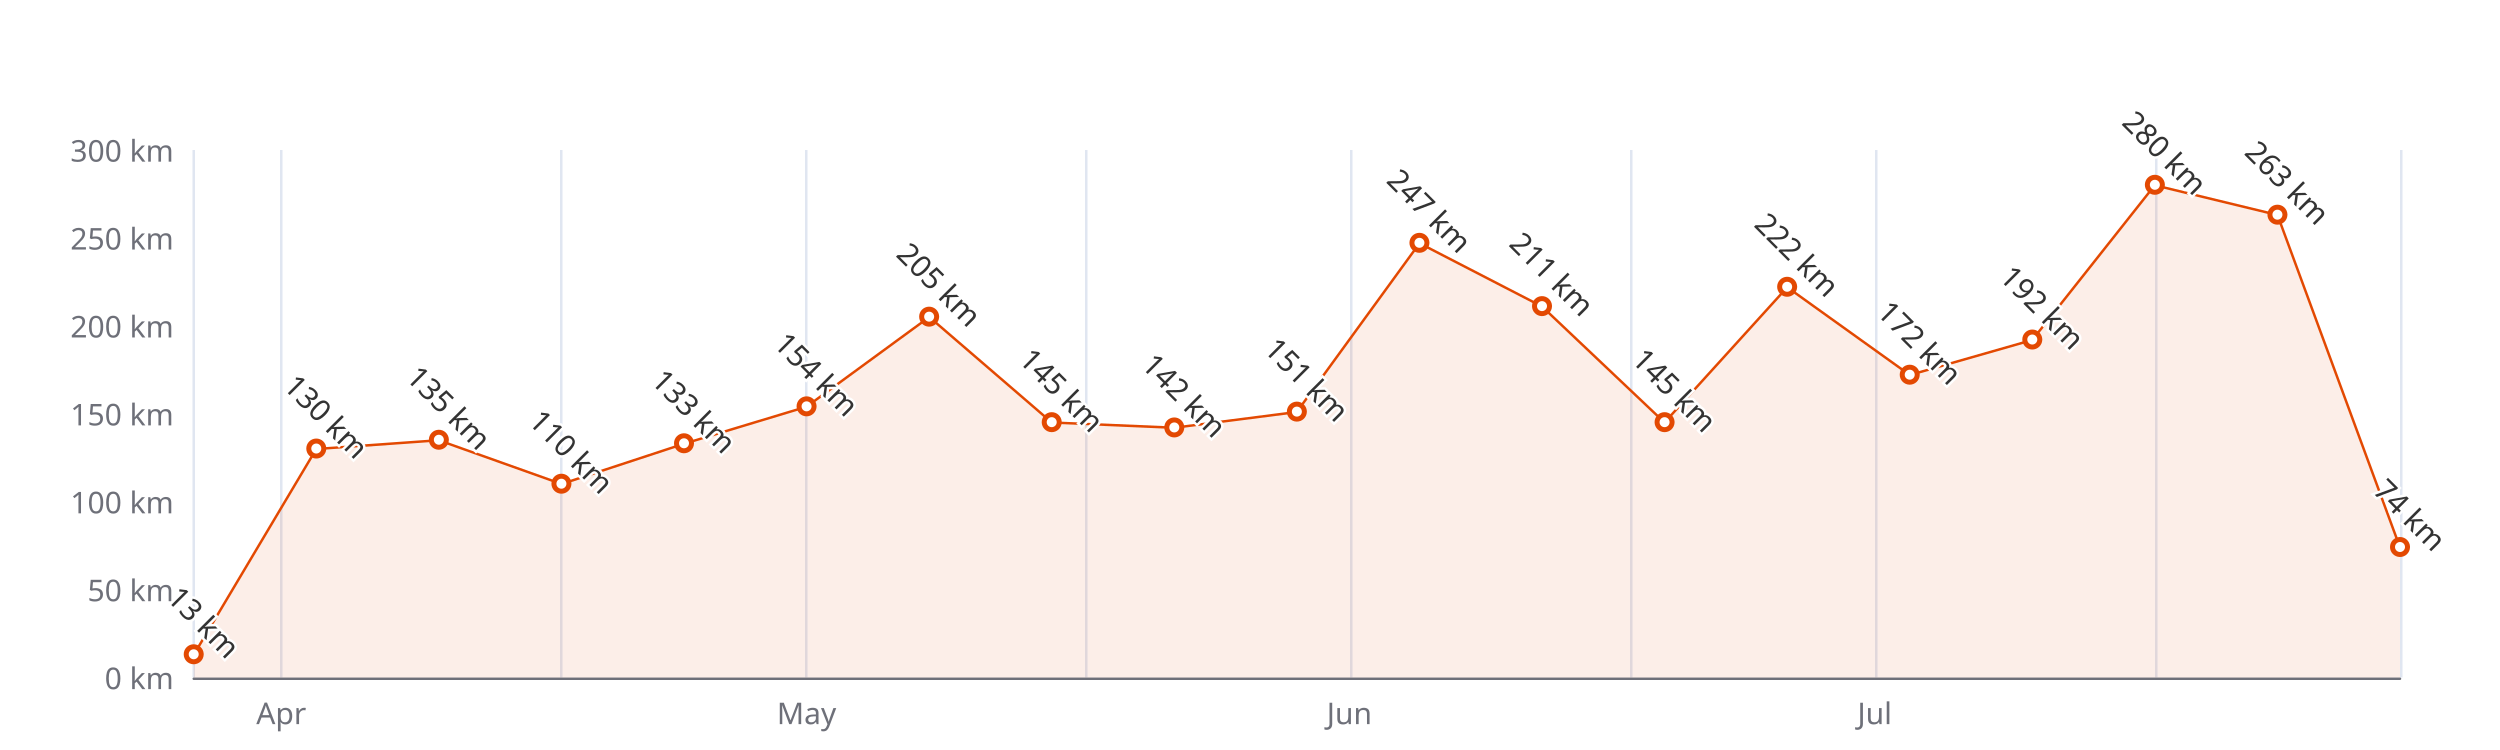
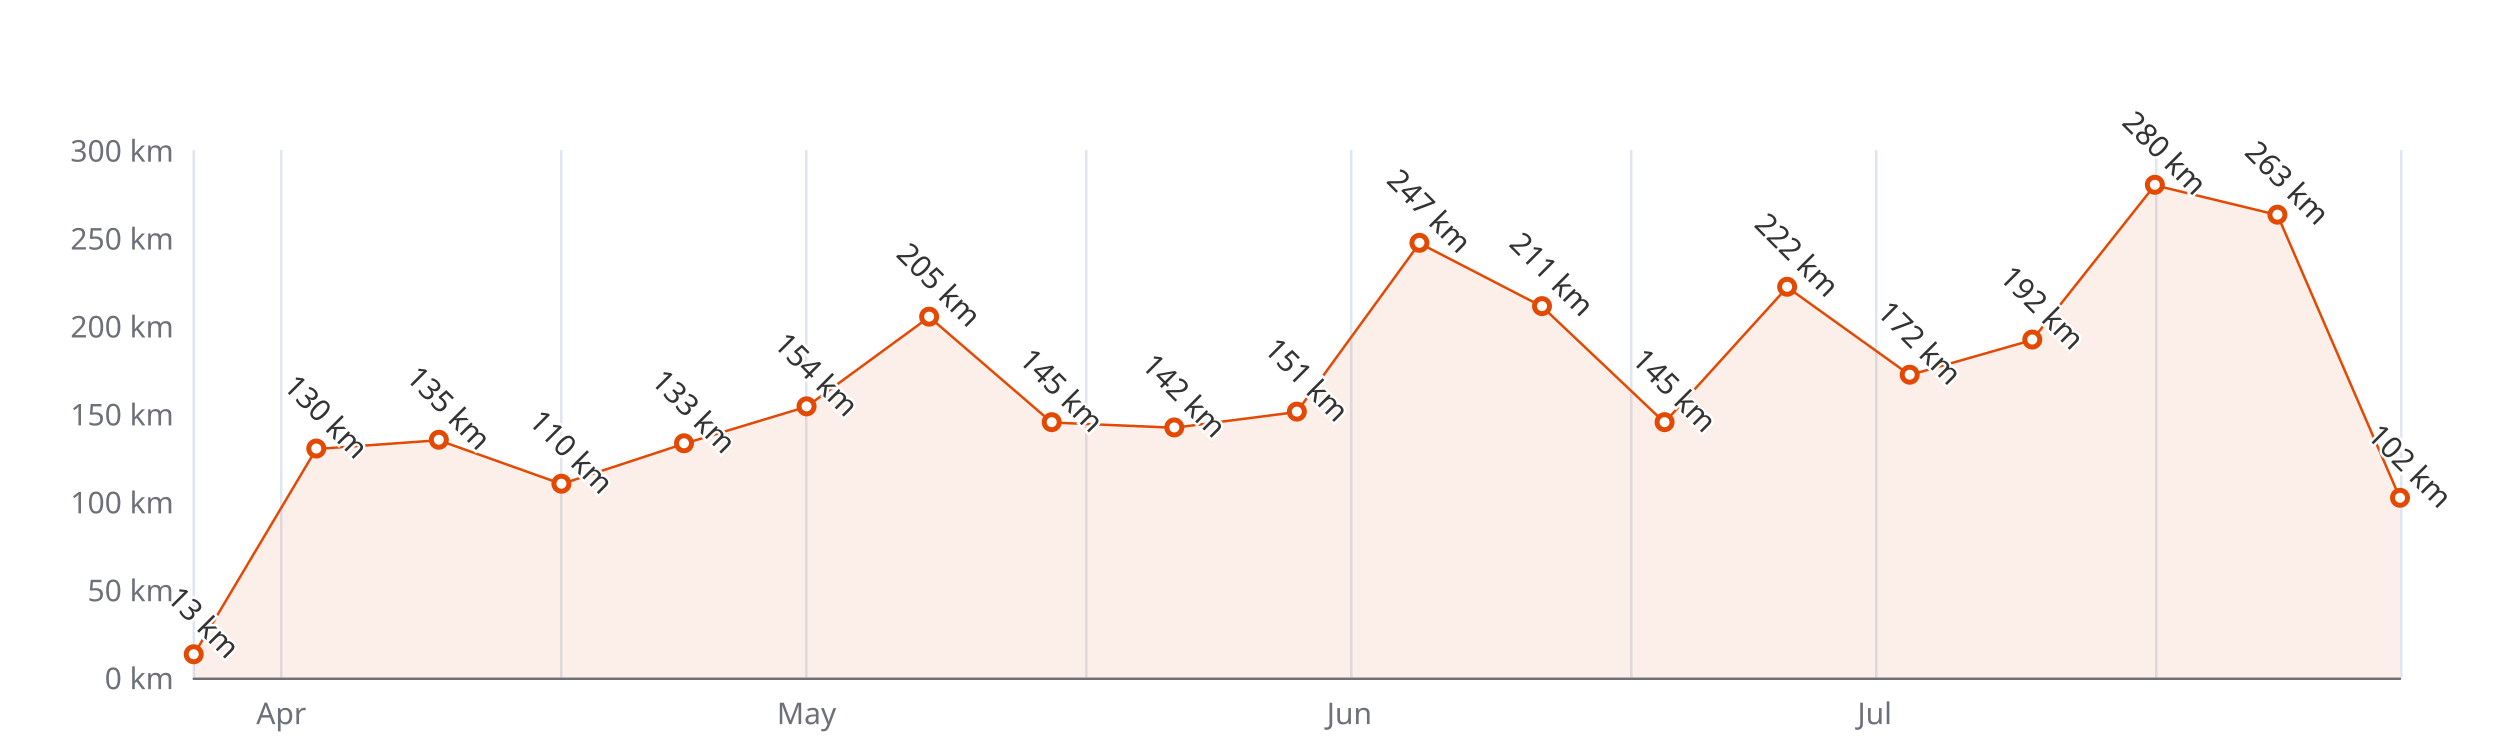
<svg xmlns="http://www.w3.org/2000/svg" width="1000" height="300" version="1.1" baseProfile="full" viewBox="0 0 1000 300">
  <rect width="1000" height="300" x="0" y="0" id="0" fill="#ffffff" />
  <path d="M77.5 60L77.5 271" fill="none" stroke="#E0E6F1" />
  <path d="M112.5 60L112.5 271" fill="none" stroke="#E0E6F1" />
  <path d="M224.5 60L224.5 271" fill="none" stroke="#E0E6F1" />
  <path d="M322.5 60L322.5 271" fill="none" stroke="#E0E6F1" />
  <path d="M434.5 60L434.5 271" fill="none" stroke="#E0E6F1" />
  <path d="M540.5 60L540.5 271" fill="none" stroke="#E0E6F1" />
  <path d="M652.5 60L652.5 271" fill="none" stroke="#E0E6F1" />
  <path d="M750.5 60L750.5 271" fill="none" stroke="#E0E6F1" />
  <path d="M862.5 60L862.5 271" fill="none" stroke="#E0E6F1" />
  <path d="M960.5 60L960.5 271" fill="none" stroke="#E0E6F1" />
  <path d="M77.5 271.5L960 271.5" fill="none" stroke="#6E7079" stroke-linecap="round" />
  <text dominant-baseline="central" text-anchor="end" style="font-size:12px;font-family:sans-serif;" xml:space="preserve" transform="translate(69.48 271)" fill="#6E7079">0 km</text>
  <text dominant-baseline="central" text-anchor="end" style="font-size:12px;font-family:sans-serif;" xml:space="preserve" transform="translate(69.48 235.8333)" fill="#6E7079">50 km</text>
  <text dominant-baseline="central" text-anchor="end" style="font-size:12px;font-family:sans-serif;" xml:space="preserve" transform="translate(69.48 200.6667)" fill="#6E7079">100 km</text>
  <text dominant-baseline="central" text-anchor="end" style="font-size:12px;font-family:sans-serif;" xml:space="preserve" transform="translate(69.48 165.5)" fill="#6E7079">150 km</text>
  <text dominant-baseline="central" text-anchor="end" style="font-size:12px;font-family:sans-serif;" xml:space="preserve" transform="translate(69.48 130.3333)" fill="#6E7079">200 km</text>
  <text dominant-baseline="central" text-anchor="end" style="font-size:12px;font-family:sans-serif;" xml:space="preserve" transform="translate(69.48 95.1667)" fill="#6E7079">250 km</text>
  <text dominant-baseline="central" text-anchor="end" style="font-size:12px;font-family:sans-serif;" xml:space="preserve" transform="translate(69.48 60)" fill="#6E7079">300 km</text>
  <text dominant-baseline="central" text-anchor="middle" style="font: normal normal 12px sans-serif" y="6" transform="translate(112.5006 279)" fill="#6E7079">Apr</text>
  <text dominant-baseline="central" text-anchor="middle" style="font: normal normal 12px sans-serif" y="6" transform="translate(322.6244 279)" fill="#6E7079">May</text>
  <text dominant-baseline="central" text-anchor="middle" style="font: normal normal 12px sans-serif" y="6" transform="translate(539.7524 279)" fill="#6E7079">Jun</text>
  <text dominant-baseline="central" text-anchor="middle" style="font: normal normal 12px sans-serif" y="6" transform="translate(749.8762 279)" fill="#6E7079">Jul</text>
  <g clip-path="url(#zr0-c0)">
-     <path d="M77.5 261.9L126.5 179.6L175.5 176.1L224.6 193.6L273.6 177.5L322.6 162.7L371.7 126.8L420.7 169L469.7 171.1L518.7 164.8L567.8 97.3L616.8 122.6L665.8 169L714.9 114.9L763.9 150L812.9 136L861.9 74.1L911 86L960 219L960 271L911 271L861.9 271L812.9 271L763.9 271L714.9 271L665.8 271L616.8 271L567.8 271L518.7 271L469.7 271L420.7 271L371.7 271L322.6 271L273.6 271L224.6 271L175.5 271L126.5 271L77.5 271Z" fill="rgb(227,73,2)" fill-opacity="0.09" />
-     <path d="M77.5 261.9L126.5 179.6L175.5 176.1L224.6 193.6L273.6 177.5L322.6 162.7L371.7 126.8L420.7 169L469.7 171.1L518.7 164.8L567.8 97.3L616.8 122.6L665.8 169L714.9 114.9L763.9 150L812.9 136L861.9 74.1L911 86L960 219" fill="none" stroke="#E34902" stroke-linejoin="bevel" />
+     <path d="M77.5 261.9L126.5 179.6L175.5 176.1L224.6 193.6L273.6 177.5L322.6 162.7L371.7 126.8L420.7 169L469.7 171.1L518.7 164.8L567.8 97.3L616.8 122.6L665.8 169L714.9 114.9L763.9 150L812.9 136L861.9 74.1L911 86L960 199.3L960 271L911 271L861.9 271L812.9 271L763.9 271L714.9 271L665.8 271L616.8 271L567.8 271L518.7 271L469.7 271L420.7 271L371.7 271L322.6 271L273.6 271L224.6 271L175.5 271L126.5 271L77.5 271Z" fill="rgb(227,73,2)" fill-opacity="0.09" />
+     <path d="M77.5 261.9L126.5 179.6L175.5 176.1L224.6 193.6L273.6 177.5L322.6 162.7L371.7 126.8L420.7 169L469.7 171.1L518.7 164.8L567.8 97.3L616.8 122.6L665.8 169L714.9 114.9L763.9 150L812.9 136L861.9 74.1L911 86L960 199.3" fill="none" stroke="#E34902" stroke-linejoin="bevel" />
  </g>
  <path d="M1 0A1 1 0 1 1 1 -0.1A1 1 0 0 1 1 0" transform="matrix(3,0,0,3,77.48,261.8567)" fill="#fff" stroke="#E34902" stroke-width="0.667" />
  <path d="M1 0A1 1 0 1 1 1 -0.1A1 1 0 0 1 1 0" transform="matrix(3,0,0,3,126.5089,179.5667)" fill="#fff" stroke="#E34902" stroke-width="0.667" />
  <path d="M1 0A1 1 0 1 1 1 -0.1A1 1 0 0 1 1 0" transform="matrix(3,0,0,3,175.5378,176.05)" fill="#fff" stroke="#E34902" stroke-width="0.667" />
  <path d="M1 0A1 1 0 1 1 1 -0.1A1 1 0 0 1 1 0" transform="matrix(3,0,0,3,224.5667,193.6333)" fill="#fff" stroke="#E34902" stroke-width="0.667" />
  <path d="M1 0A1 1 0 1 1 1 -0.1A1 1 0 0 1 1 0" transform="matrix(3,0,0,3,273.5956,177.4567)" fill="#fff" stroke="#E34902" stroke-width="0.667" />
  <path d="M1 0A1 1 0 1 1 1 -0.1A1 1 0 0 1 1 0" transform="matrix(3,0,0,3,322.6245,162.6867)" fill="#fff" stroke="#E34902" stroke-width="0.667" />
  <path d="M1 0A1 1 0 1 1 1 -0.1A1 1 0 0 1 1 0" transform="matrix(3,0,0,3,371.6533,126.8167)" fill="#fff" stroke="#E34902" stroke-width="0.667" />
  <path d="M1 0A1 1 0 1 1 1 -0.1A1 1 0 0 1 1 0" transform="matrix(3,0,0,3,420.6822,169.0167)" fill="#fff" stroke="#E34902" stroke-width="0.667" />
  <path d="M1 0A1 1 0 1 1 1 -0.1A1 1 0 0 1 1 0" transform="matrix(3,0,0,3,469.7111,171.1267)" fill="#fff" stroke="#E34902" stroke-width="0.667" />
  <path d="M1 0A1 1 0 1 1 1 -0.1A1 1 0 0 1 1 0" transform="matrix(3,0,0,3,518.74,164.7967)" fill="#fff" stroke="#E34902" stroke-width="0.667" />
  <path d="M1 0A1 1 0 1 1 1 -0.1A1 1 0 0 1 1 0" transform="matrix(3,0,0,3,567.7689,97.2767)" fill="#fff" stroke="#E34902" stroke-width="0.667" />
  <path d="M1 0A1 1 0 1 1 1 -0.1A1 1 0 0 1 1 0" transform="matrix(3,0,0,3,616.7978,122.5967)" fill="#fff" stroke="#E34902" stroke-width="0.667" />
  <path d="M1 0A1 1 0 1 1 1 -0.1A1 1 0 0 1 1 0" transform="matrix(3,0,0,3,665.8267,169.0167)" fill="#fff" stroke="#E34902" stroke-width="0.667" />
  <path d="M1 0A1 1 0 1 1 1 -0.1A1 1 0 0 1 1 0" transform="matrix(3,0,0,3,714.8555,114.86)" fill="#fff" stroke="#E34902" stroke-width="0.667" />
  <path d="M1 0A1 1 0 1 1 1 -0.1A1 1 0 0 1 1 0" transform="matrix(3,0,0,3,763.8845,150.0267)" fill="#fff" stroke="#E34902" stroke-width="0.667" />
  <path d="M1 0A1 1 0 1 1 1 -0.1A1 1 0 0 1 1 0" transform="matrix(3,0,0,3,812.9133,135.96)" fill="#fff" stroke="#E34902" stroke-width="0.667" />
  <path d="M1 0A1 1 0 1 1 1 -0.1A1 1 0 0 1 1 0" transform="matrix(3,0,0,3,861.9422,74.0667)" fill="#fff" stroke="#E34902" stroke-width="0.667" />
  <path d="M1 0A1 1 0 1 1 1 -0.1A1 1 0 0 1 1 0" transform="matrix(3,0,0,3,910.9711,86.0233)" fill="#fff" stroke="#E34902" stroke-width="0.667" />
-   <path d="M1 0A1 1 0 1 1 1 -0.1A1 1 0 0 1 1 0" transform="matrix(3,0,0,3,960,218.9533)" fill="#fff" stroke="#E34902" stroke-width="0.667" />
+   <path d="M1 0A1 1 0 1 1 1 -0.1A1 1 0 0 1 1 0" transform="matrix(3,0,0,3,960,199.26)" fill="#fff" stroke="#E34902" stroke-width="0.667" />
  <text dominant-baseline="central" text-anchor="middle" style="font-size:12px;font-family:sans-serif;" xml:space="preserve" y="-6" transform="matrix(0.707,0.707,-0.707,0.707,77.48,252.8567)" fill="#333" stroke="rgb(255,255,255)" stroke-width="2" paint-order="stroke" stroke-miterlimit="2">13 km</text>
  <text dominant-baseline="central" text-anchor="middle" style="font-size:12px;font-family:sans-serif;" xml:space="preserve" y="-6" transform="matrix(0.707,0.707,-0.707,0.707,126.5089,170.5667)" fill="#333" stroke="rgb(255,255,255)" stroke-width="2" paint-order="stroke" stroke-miterlimit="2">130 km</text>
  <text dominant-baseline="central" text-anchor="middle" style="font-size:12px;font-family:sans-serif;" xml:space="preserve" y="-6" transform="matrix(0.707,0.707,-0.707,0.707,175.5378,167.05)" fill="#333" stroke="rgb(255,255,255)" stroke-width="2" paint-order="stroke" stroke-miterlimit="2">135 km</text>
  <text dominant-baseline="central" text-anchor="middle" style="font-size:12px;font-family:sans-serif;" xml:space="preserve" y="-6" transform="matrix(0.707,0.707,-0.707,0.707,224.5667,184.6333)" fill="#333" stroke="rgb(255,255,255)" stroke-width="2" paint-order="stroke" stroke-miterlimit="2">110 km</text>
  <text dominant-baseline="central" text-anchor="middle" style="font-size:12px;font-family:sans-serif;" xml:space="preserve" y="-6" transform="matrix(0.707,0.707,-0.707,0.707,273.5956,168.4567)" fill="#333" stroke="rgb(255,255,255)" stroke-width="2" paint-order="stroke" stroke-miterlimit="2">133 km</text>
  <text dominant-baseline="central" text-anchor="middle" style="font-size:12px;font-family:sans-serif;" xml:space="preserve" y="-6" transform="matrix(0.707,0.707,-0.707,0.707,322.6245,153.6867)" fill="#333" stroke="rgb(255,255,255)" stroke-width="2" paint-order="stroke" stroke-miterlimit="2">154 km</text>
  <text dominant-baseline="central" text-anchor="middle" style="font-size:12px;font-family:sans-serif;" xml:space="preserve" y="-6" transform="matrix(0.707,0.707,-0.707,0.707,371.6533,117.8167)" fill="#333" stroke="rgb(255,255,255)" stroke-width="2" paint-order="stroke" stroke-miterlimit="2">205 km</text>
  <text dominant-baseline="central" text-anchor="middle" style="font-size:12px;font-family:sans-serif;" xml:space="preserve" y="-6" transform="matrix(0.707,0.707,-0.707,0.707,420.6822,160.0167)" fill="#333" stroke="rgb(255,255,255)" stroke-width="2" paint-order="stroke" stroke-miterlimit="2">145 km</text>
  <text dominant-baseline="central" text-anchor="middle" style="font-size:12px;font-family:sans-serif;" xml:space="preserve" y="-6" transform="matrix(0.707,0.707,-0.707,0.707,469.7111,162.1267)" fill="#333" stroke="rgb(255,255,255)" stroke-width="2" paint-order="stroke" stroke-miterlimit="2">142 km</text>
  <text dominant-baseline="central" text-anchor="middle" style="font-size:12px;font-family:sans-serif;" xml:space="preserve" y="-6" transform="matrix(0.707,0.707,-0.707,0.707,518.74,155.7967)" fill="#333" stroke="rgb(255,255,255)" stroke-width="2" paint-order="stroke" stroke-miterlimit="2">151 km</text>
  <text dominant-baseline="central" text-anchor="middle" style="font-size:12px;font-family:sans-serif;" xml:space="preserve" y="-6" transform="matrix(0.707,0.707,-0.707,0.707,567.7689,88.2767)" fill="#333" stroke="rgb(255,255,255)" stroke-width="2" paint-order="stroke" stroke-miterlimit="2">247 km</text>
  <text dominant-baseline="central" text-anchor="middle" style="font-size:12px;font-family:sans-serif;" xml:space="preserve" y="-6" transform="matrix(0.707,0.707,-0.707,0.707,616.7978,113.5967)" fill="#333" stroke="rgb(255,255,255)" stroke-width="2" paint-order="stroke" stroke-miterlimit="2">211 km</text>
  <text dominant-baseline="central" text-anchor="middle" style="font-size:12px;font-family:sans-serif;" xml:space="preserve" y="-6" transform="matrix(0.707,0.707,-0.707,0.707,665.8267,160.0167)" fill="#333" stroke="rgb(255,255,255)" stroke-width="2" paint-order="stroke" stroke-miterlimit="2">145 km</text>
  <text dominant-baseline="central" text-anchor="middle" style="font-size:12px;font-family:sans-serif;" xml:space="preserve" y="-6" transform="matrix(0.707,0.707,-0.707,0.707,714.8555,105.86)" fill="#333" stroke="rgb(255,255,255)" stroke-width="2" paint-order="stroke" stroke-miterlimit="2">222 km</text>
  <text dominant-baseline="central" text-anchor="middle" style="font-size:12px;font-family:sans-serif;" xml:space="preserve" y="-6" transform="matrix(0.707,0.707,-0.707,0.707,763.8845,141.0267)" fill="#333" stroke="rgb(255,255,255)" stroke-width="2" paint-order="stroke" stroke-miterlimit="2">172 km</text>
  <text dominant-baseline="central" text-anchor="middle" style="font-size:12px;font-family:sans-serif;" xml:space="preserve" y="-6" transform="matrix(0.707,0.707,-0.707,0.707,812.9133,126.96)" fill="#333" stroke="rgb(255,255,255)" stroke-width="2" paint-order="stroke" stroke-miterlimit="2">192 km</text>
  <text dominant-baseline="central" text-anchor="middle" style="font-size:12px;font-family:sans-serif;" xml:space="preserve" y="-6" transform="matrix(0.707,0.707,-0.707,0.707,861.9422,65.0667)" fill="#333" stroke="rgb(255,255,255)" stroke-width="2" paint-order="stroke" stroke-miterlimit="2">280 km</text>
  <text dominant-baseline="central" text-anchor="middle" style="font-size:12px;font-family:sans-serif;" xml:space="preserve" y="-6" transform="matrix(0.707,0.707,-0.707,0.707,910.9711,77.0233)" fill="#333" stroke="rgb(255,255,255)" stroke-width="2" paint-order="stroke" stroke-miterlimit="2">263 km</text>
-   <text dominant-baseline="central" text-anchor="middle" style="font-size:12px;font-family:sans-serif;" xml:space="preserve" y="-6" transform="matrix(0.707,0.707,-0.707,0.707,960,209.9533)" fill="#333" stroke="rgb(255,255,255)" stroke-width="2" paint-order="stroke" stroke-miterlimit="2">74 km</text>
+   <text dominant-baseline="central" text-anchor="middle" style="font-size:12px;font-family:sans-serif;" xml:space="preserve" y="-6" transform="matrix(0.707,0.707,-0.707,0.707,960,190.26)" fill="#333" stroke="rgb(255,255,255)" stroke-width="2" paint-order="stroke" stroke-miterlimit="2">102 km</text>
  <defs>
    <clipPath id="zr0-c0">
      <path d="M76 59.5l884 0l0 212l-884 0Z" fill="#000" />
    </clipPath>
  </defs>
</svg>
